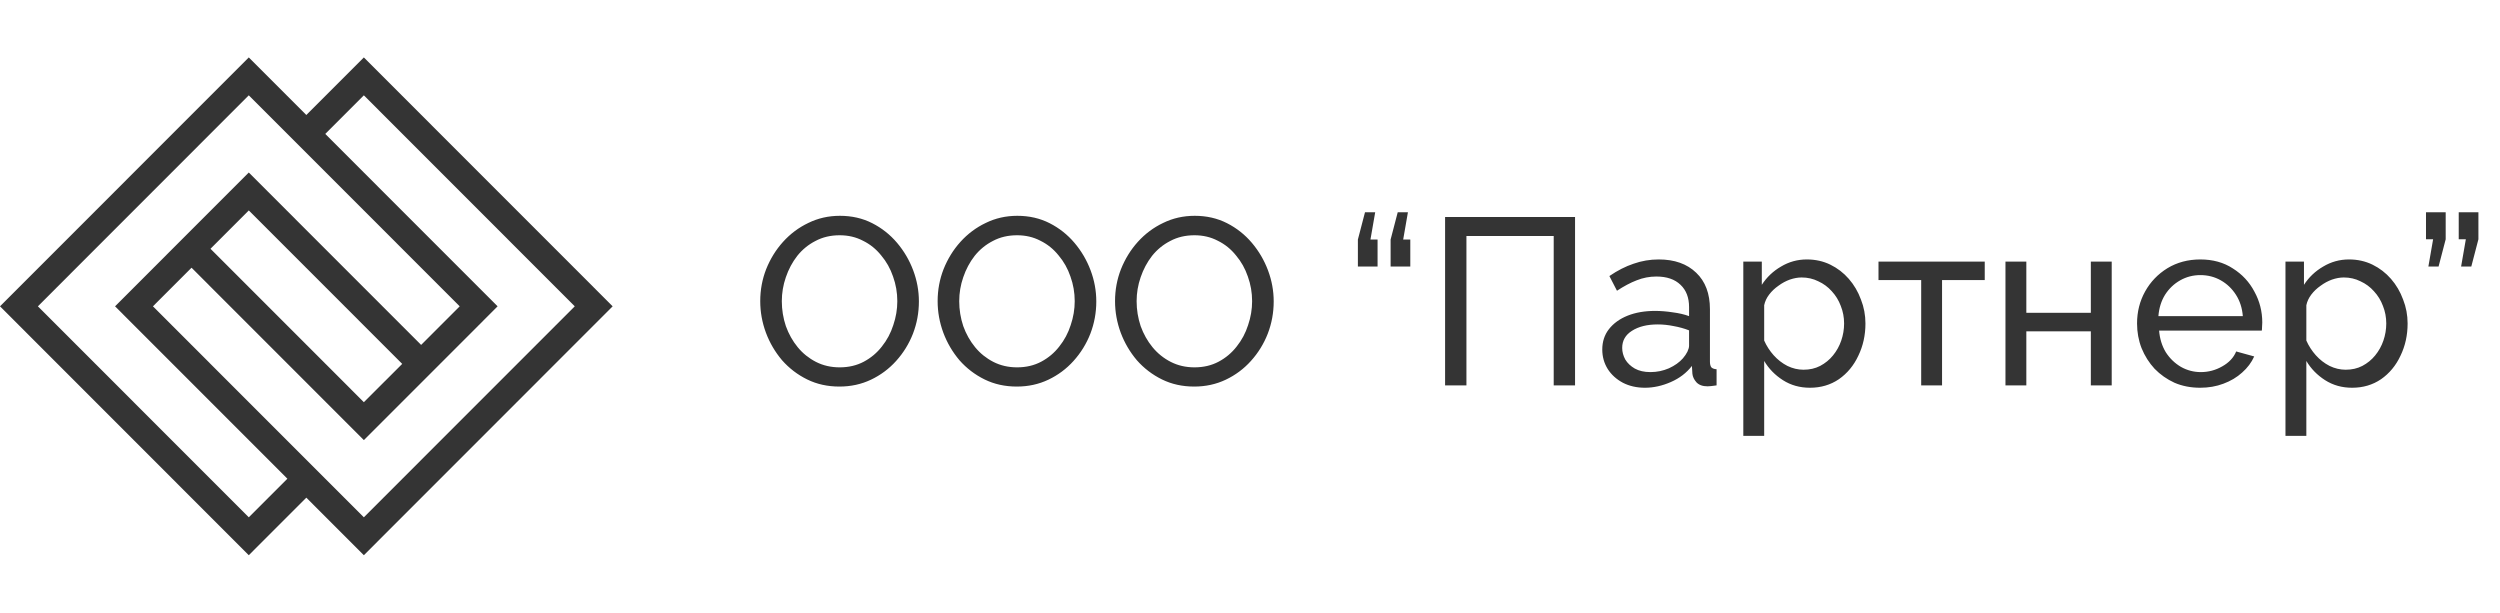
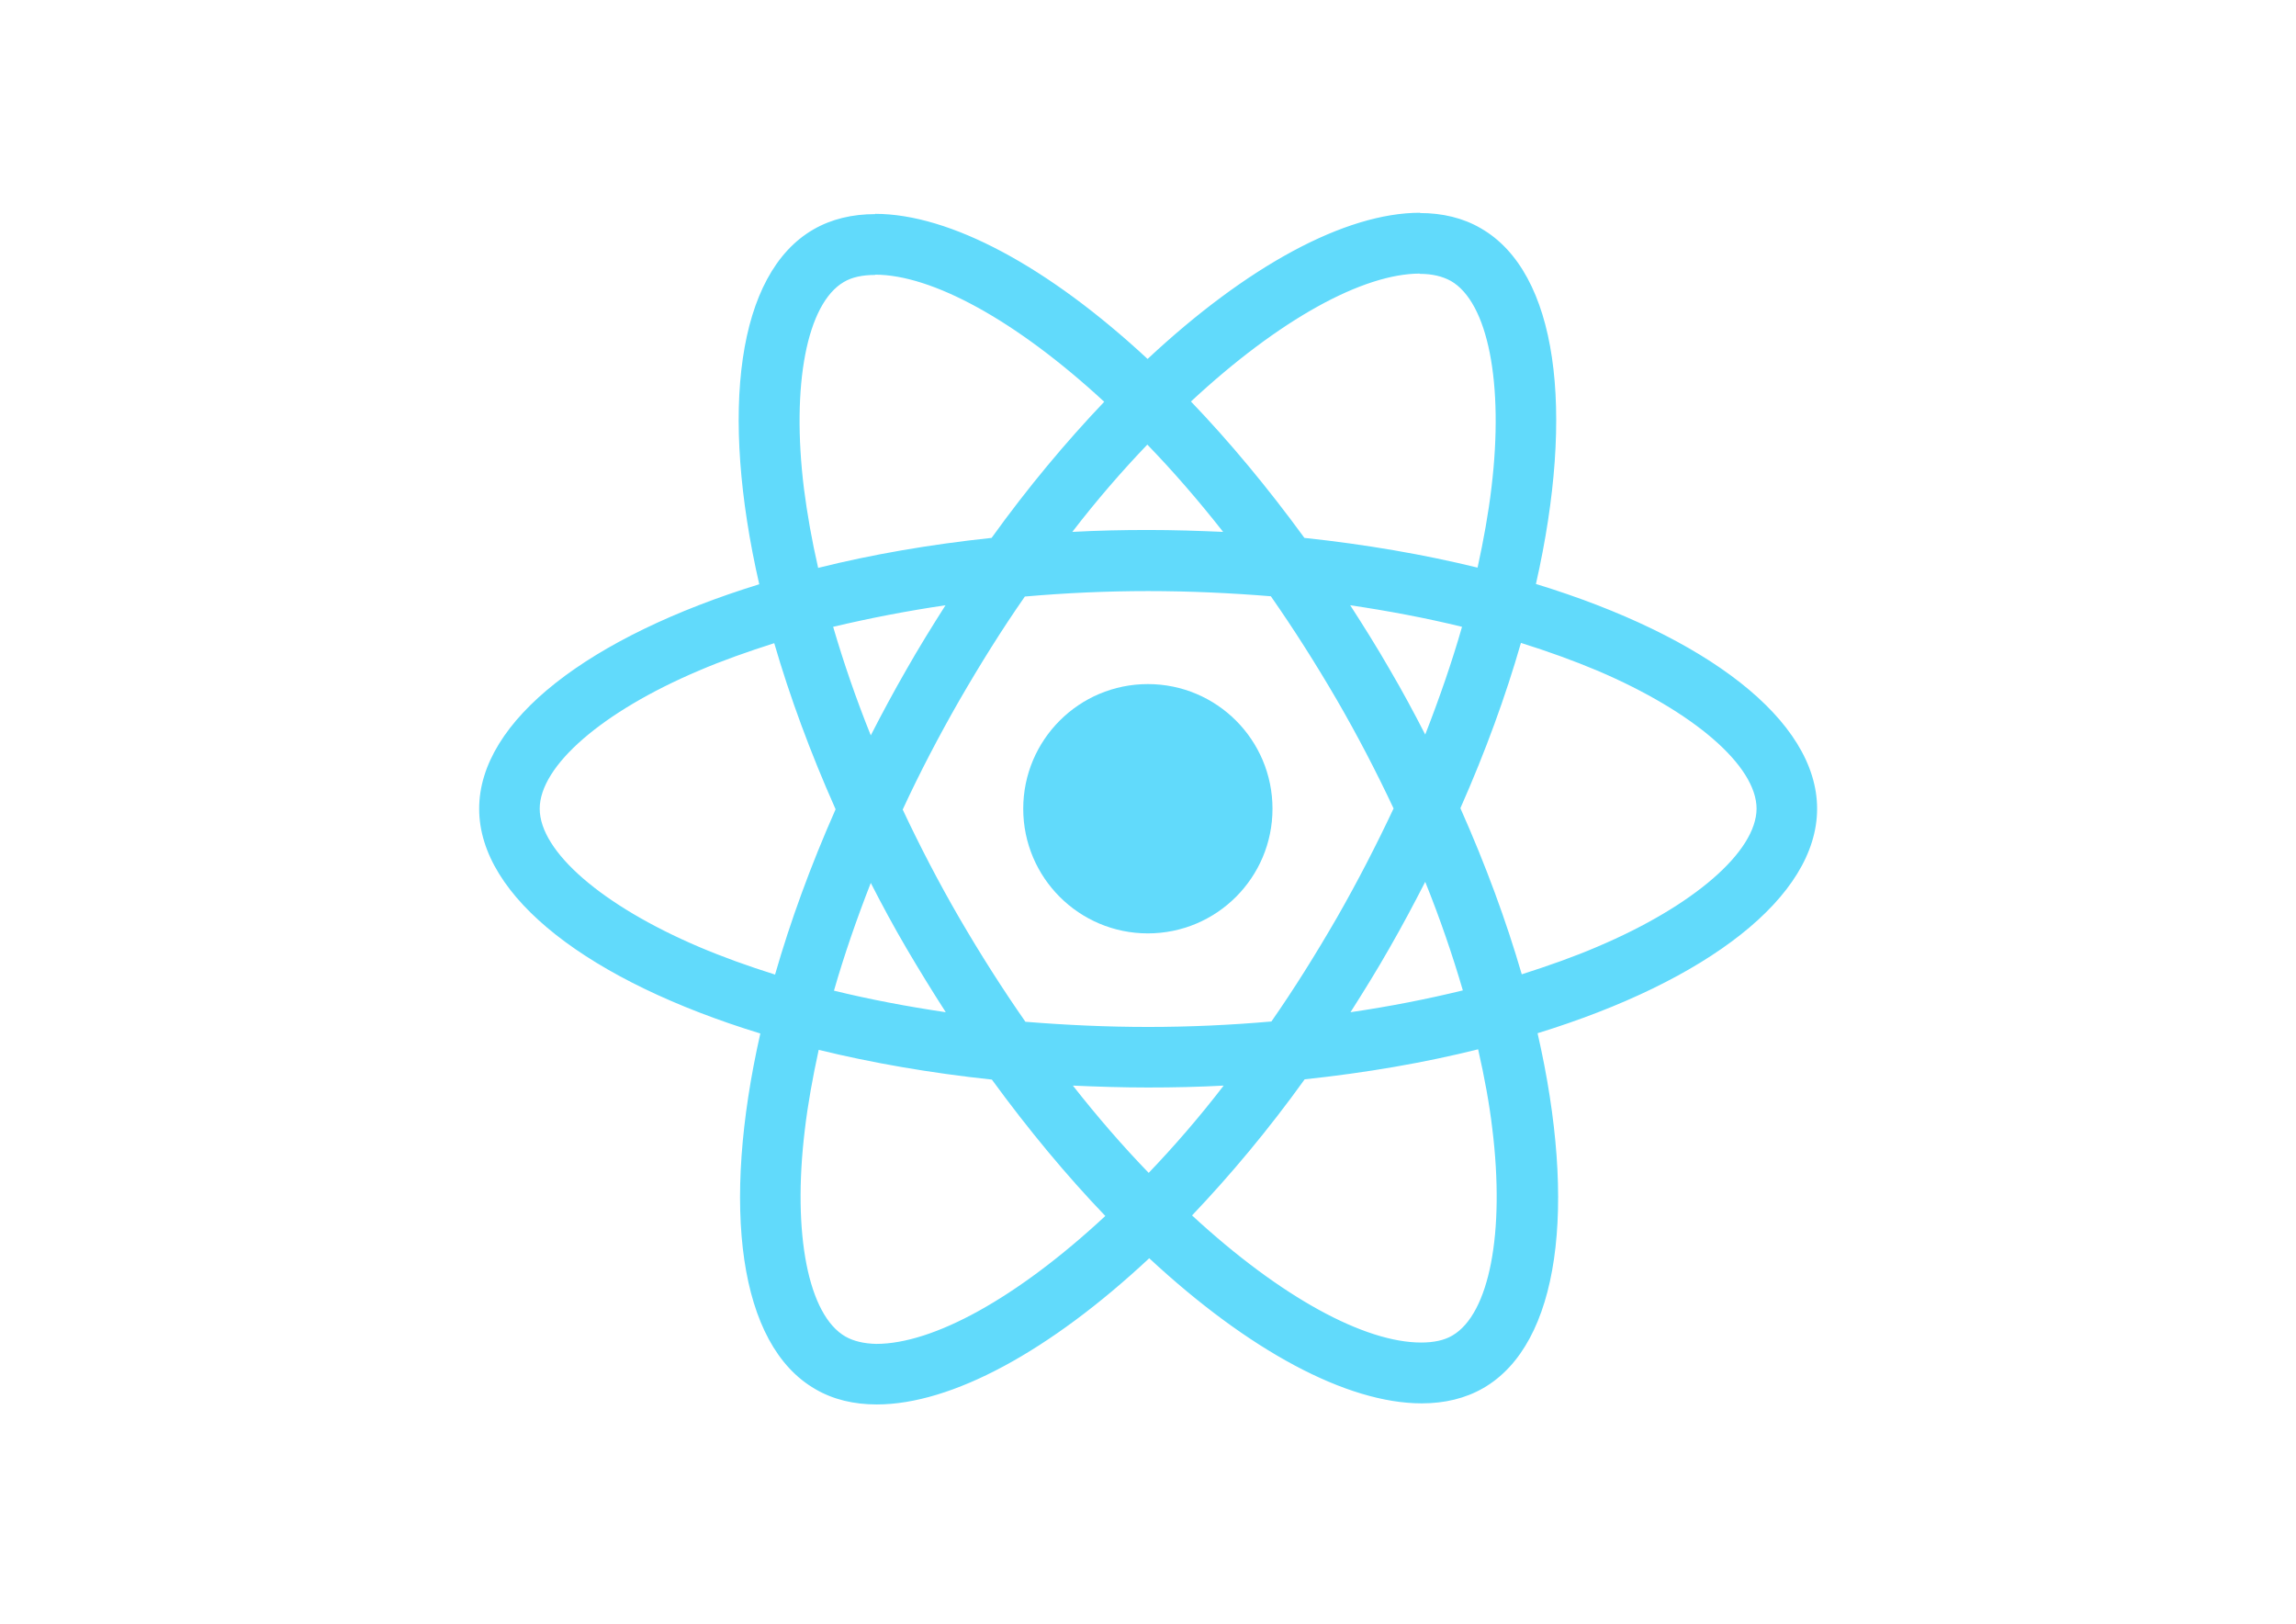
- <svg xmlns="http://www.w3.org/2000/svg" width="253" height="62" viewBox="0 0 253 62" fill="none">
-   <path d="M36.822 5.812L31 11.637L25.177 5.812L0 31L25.177 56.188L31 50.363L36.822 56.188L62 31L36.822 5.812ZM25.177 52.351L3.835 31L25.177 9.647L46.521 31L42.617 34.905L27.095 19.376L25.177 17.458L23.259 19.376L19.381 23.256L11.644 31L29.082 48.445L25.177 52.351ZM40.702 36.824L36.823 40.703L21.301 25.176L25.178 21.296L40.702 36.824ZM32.916 48.445L15.478 31L19.383 27.094L34.905 42.622L36.823 44.539L38.741 42.622L48.44 32.919L50.356 31L48.44 29.082L32.918 13.553L36.823 9.647L58.165 31L36.822 52.351L32.916 48.445Z" fill="#343434" />
-   <path d="M84.952 39.12C83.752 39.12 82.664 38.88 81.688 38.4C80.712 37.92 79.864 37.272 79.144 36.456C78.44 35.624 77.896 34.696 77.512 33.672C77.128 32.632 76.936 31.568 76.936 30.48C76.936 29.344 77.136 28.264 77.536 27.24C77.952 26.2 78.52 25.28 79.24 24.48C79.976 23.664 80.832 23.024 81.808 22.56C82.784 22.08 83.848 21.84 85 21.84C86.2 21.84 87.288 22.088 88.264 22.584C89.24 23.08 90.08 23.744 90.784 24.576C91.488 25.408 92.032 26.336 92.416 27.36C92.8 28.384 92.992 29.432 92.992 30.504C92.992 31.64 92.792 32.728 92.392 33.768C91.992 34.792 91.424 35.712 90.688 36.528C89.968 37.328 89.12 37.96 88.144 38.424C87.168 38.888 86.104 39.12 84.952 39.12ZM79.12 30.48C79.12 31.344 79.256 32.184 79.528 33C79.816 33.8 80.216 34.512 80.728 35.136C81.24 35.76 81.856 36.256 82.576 36.624C83.296 36.992 84.096 37.176 84.976 37.176C85.888 37.176 86.704 36.984 87.424 36.6C88.144 36.216 88.752 35.704 89.248 35.064C89.76 34.424 90.144 33.704 90.4 32.904C90.672 32.104 90.808 31.296 90.808 30.48C90.808 29.616 90.664 28.784 90.376 27.984C90.104 27.184 89.704 26.472 89.176 25.848C88.664 25.208 88.048 24.712 87.328 24.36C86.624 23.992 85.84 23.808 84.976 23.808C84.064 23.808 83.248 24 82.528 24.384C81.808 24.752 81.192 25.256 80.68 25.896C80.184 26.536 79.8 27.256 79.528 28.056C79.256 28.84 79.12 29.648 79.12 30.48ZM102.905 39.12C101.705 39.12 100.617 38.88 99.641 38.4C98.665 37.92 97.817 37.272 97.097 36.456C96.393 35.624 95.849 34.696 95.465 33.672C95.081 32.632 94.889 31.568 94.889 30.48C94.889 29.344 95.089 28.264 95.489 27.24C95.905 26.2 96.473 25.28 97.193 24.48C97.929 23.664 98.785 23.024 99.761 22.56C100.737 22.08 101.801 21.84 102.953 21.84C104.153 21.84 105.241 22.088 106.217 22.584C107.193 23.08 108.033 23.744 108.737 24.576C109.441 25.408 109.985 26.336 110.369 27.36C110.753 28.384 110.945 29.432 110.945 30.504C110.945 31.64 110.745 32.728 110.345 33.768C109.945 34.792 109.377 35.712 108.641 36.528C107.921 37.328 107.073 37.96 106.097 38.424C105.121 38.888 104.057 39.12 102.905 39.12ZM97.073 30.48C97.073 31.344 97.209 32.184 97.481 33C97.769 33.8 98.169 34.512 98.681 35.136C99.193 35.76 99.809 36.256 100.529 36.624C101.249 36.992 102.049 37.176 102.929 37.176C103.841 37.176 104.657 36.984 105.377 36.6C106.097 36.216 106.705 35.704 107.201 35.064C107.713 34.424 108.097 33.704 108.353 32.904C108.625 32.104 108.761 31.296 108.761 30.48C108.761 29.616 108.617 28.784 108.329 27.984C108.057 27.184 107.657 26.472 107.129 25.848C106.617 25.208 106.001 24.712 105.281 24.36C104.577 23.992 103.793 23.808 102.929 23.808C102.017 23.808 101.201 24 100.481 24.384C99.761 24.752 99.145 25.256 98.633 25.896C98.137 26.536 97.753 27.256 97.481 28.056C97.209 28.84 97.073 29.648 97.073 30.48ZM120.858 39.12C119.658 39.12 118.57 38.88 117.594 38.4C116.618 37.92 115.77 37.272 115.05 36.456C114.346 35.624 113.802 34.696 113.418 33.672C113.034 32.632 112.842 31.568 112.842 30.48C112.842 29.344 113.042 28.264 113.442 27.24C113.858 26.2 114.426 25.28 115.146 24.48C115.882 23.664 116.738 23.024 117.714 22.56C118.69 22.08 119.754 21.84 120.906 21.84C122.106 21.84 123.194 22.088 124.17 22.584C125.146 23.08 125.986 23.744 126.69 24.576C127.394 25.408 127.938 26.336 128.322 27.36C128.706 28.384 128.898 29.432 128.898 30.504C128.898 31.64 128.698 32.728 128.298 33.768C127.898 34.792 127.33 35.712 126.594 36.528C125.874 37.328 125.026 37.96 124.05 38.424C123.074 38.888 122.01 39.12 120.858 39.12ZM115.026 30.48C115.026 31.344 115.162 32.184 115.434 33C115.722 33.8 116.122 34.512 116.634 35.136C117.146 35.76 117.762 36.256 118.482 36.624C119.202 36.992 120.002 37.176 120.882 37.176C121.794 37.176 122.61 36.984 123.33 36.6C124.05 36.216 124.658 35.704 125.154 35.064C125.666 34.424 126.05 33.704 126.306 32.904C126.578 32.104 126.714 31.296 126.714 30.48C126.714 29.616 126.57 28.784 126.282 27.984C126.01 27.184 125.61 26.472 125.082 25.848C124.57 25.208 123.954 24.712 123.234 24.36C122.53 23.992 121.746 23.808 120.882 23.808C119.97 23.808 119.154 24 118.434 24.384C117.714 24.752 117.098 25.256 116.586 25.896C116.09 26.536 115.706 27.256 115.434 28.056C115.162 28.84 115.026 29.648 115.026 30.48ZM139.17 21.48L138.69 24.24H139.41V26.976H137.418V24.24L138.138 21.48H139.17ZM142.482 21.48L142.002 24.24H142.722V26.976H140.73V24.24L141.45 21.48H142.482ZM146.243 39V21.96H159.395V39H157.235V23.88H148.403V39H146.243ZM162.15 35.376C162.15 34.576 162.374 33.888 162.822 33.312C163.286 32.72 163.918 32.264 164.718 31.944C165.518 31.624 166.446 31.464 167.502 31.464C168.062 31.464 168.654 31.512 169.278 31.608C169.902 31.688 170.454 31.816 170.934 31.992V31.08C170.934 30.12 170.646 29.368 170.07 28.824C169.494 28.264 168.678 27.984 167.622 27.984C166.934 27.984 166.27 28.112 165.63 28.368C165.006 28.608 164.342 28.96 163.638 29.424L162.87 27.936C163.686 27.376 164.502 26.96 165.318 26.688C166.134 26.4 166.982 26.256 167.862 26.256C169.462 26.256 170.726 26.704 171.654 27.6C172.582 28.48 173.046 29.712 173.046 31.296V36.6C173.046 36.856 173.094 37.048 173.19 37.176C173.302 37.288 173.478 37.352 173.718 37.368V39C173.51 39.032 173.326 39.056 173.166 39.072C173.022 39.088 172.902 39.096 172.806 39.096C172.31 39.096 171.934 38.96 171.678 38.688C171.438 38.416 171.302 38.128 171.27 37.824L171.222 37.032C170.678 37.736 169.966 38.28 169.086 38.664C168.206 39.048 167.334 39.24 166.47 39.24C165.638 39.24 164.894 39.072 164.238 38.736C163.582 38.384 163.07 37.92 162.702 37.344C162.334 36.752 162.15 36.096 162.15 35.376ZM170.31 36.264C170.502 36.04 170.654 35.816 170.766 35.592C170.878 35.352 170.934 35.152 170.934 34.992V33.432C170.438 33.24 169.918 33.096 169.374 33C168.83 32.888 168.294 32.832 167.766 32.832C166.694 32.832 165.822 33.048 165.15 33.48C164.494 33.896 164.166 34.472 164.166 35.208C164.166 35.608 164.27 36 164.478 36.384C164.702 36.752 165.022 37.056 165.438 37.296C165.87 37.536 166.398 37.656 167.022 37.656C167.678 37.656 168.302 37.528 168.894 37.272C169.486 37 169.958 36.664 170.31 36.264ZM183.167 39.24C182.143 39.24 181.231 38.984 180.431 38.472C179.631 37.96 178.999 37.312 178.535 36.528V44.112H176.423V26.472H178.295V28.824C178.791 28.056 179.439 27.44 180.239 26.976C181.039 26.496 181.911 26.256 182.855 26.256C183.719 26.256 184.511 26.432 185.231 26.784C185.951 27.136 186.575 27.616 187.103 28.224C187.631 28.832 188.039 29.528 188.327 30.312C188.631 31.08 188.783 31.888 188.783 32.736C188.783 33.92 188.543 35.008 188.063 36C187.599 36.992 186.943 37.784 186.095 38.376C185.247 38.952 184.271 39.24 183.167 39.24ZM182.519 37.416C183.143 37.416 183.703 37.288 184.199 37.032C184.711 36.76 185.143 36.408 185.495 35.976C185.863 35.528 186.143 35.024 186.335 34.464C186.527 33.904 186.623 33.328 186.623 32.736C186.623 32.112 186.511 31.52 186.287 30.96C186.079 30.4 185.775 29.904 185.375 29.472C184.991 29.04 184.535 28.704 184.007 28.464C183.495 28.208 182.935 28.08 182.327 28.08C181.943 28.08 181.543 28.152 181.127 28.296C180.727 28.44 180.343 28.648 179.975 28.92C179.607 29.176 179.295 29.472 179.039 29.808C178.783 30.144 178.615 30.504 178.535 30.888V34.464C178.775 35.008 179.095 35.504 179.495 35.952C179.895 36.4 180.359 36.76 180.887 37.032C181.415 37.288 181.959 37.416 182.519 37.416ZM194.424 39V28.344H190.104V26.472H200.856V28.344H196.536V39H194.424ZM202.953 39V26.472H205.065V31.656H211.593V26.472H213.705V39H211.593V33.528H205.065V39H202.953ZM222.654 39.24C221.71 39.24 220.846 39.072 220.062 38.736C219.294 38.384 218.622 37.912 218.046 37.32C217.486 36.712 217.046 36.016 216.726 35.232C216.422 34.448 216.27 33.616 216.27 32.736C216.27 31.552 216.542 30.472 217.086 29.496C217.63 28.52 218.382 27.736 219.342 27.144C220.318 26.552 221.43 26.256 222.678 26.256C223.942 26.256 225.038 26.56 225.966 27.168C226.91 27.76 227.638 28.544 228.15 29.52C228.678 30.48 228.942 31.52 228.942 32.64C228.942 32.8 228.934 32.96 228.918 33.12C228.918 33.264 228.91 33.376 228.894 33.456H218.502C218.566 34.272 218.79 35 219.174 35.64C219.574 36.264 220.086 36.76 220.71 37.128C221.334 37.48 222.006 37.656 222.726 37.656C223.494 37.656 224.214 37.464 224.886 37.08C225.574 36.696 226.046 36.192 226.302 35.568L228.126 36.072C227.854 36.68 227.446 37.224 226.902 37.704C226.374 38.184 225.742 38.56 225.006 38.832C224.286 39.104 223.502 39.24 222.654 39.24ZM218.43 31.992H226.974C226.91 31.176 226.678 30.456 226.278 29.832C225.878 29.208 225.366 28.72 224.742 28.368C224.118 28.016 223.43 27.84 222.678 27.84C221.942 27.84 221.262 28.016 220.638 28.368C220.014 28.72 219.502 29.208 219.102 29.832C218.718 30.456 218.494 31.176 218.43 31.992ZM238.034 39.24C237.01 39.24 236.098 38.984 235.298 38.472C234.498 37.96 233.866 37.312 233.402 36.528V44.112H231.29V26.472H233.162V28.824C233.658 28.056 234.306 27.44 235.106 26.976C235.906 26.496 236.778 26.256 237.722 26.256C238.586 26.256 239.378 26.432 240.098 26.784C240.818 27.136 241.442 27.616 241.97 28.224C242.498 28.832 242.906 29.528 243.194 30.312C243.498 31.08 243.65 31.888 243.65 32.736C243.65 33.92 243.41 35.008 242.93 36C242.466 36.992 241.81 37.784 240.962 38.376C240.114 38.952 239.138 39.24 238.034 39.24ZM237.386 37.416C238.01 37.416 238.57 37.288 239.066 37.032C239.578 36.76 240.01 36.408 240.362 35.976C240.73 35.528 241.01 35.024 241.202 34.464C241.394 33.904 241.49 33.328 241.49 32.736C241.49 32.112 241.378 31.52 241.154 30.96C240.946 30.4 240.642 29.904 240.242 29.472C239.858 29.04 239.402 28.704 238.874 28.464C238.362 28.208 237.802 28.08 237.194 28.08C236.81 28.08 236.41 28.152 235.994 28.296C235.594 28.44 235.21 28.648 234.842 28.92C234.474 29.176 234.162 29.472 233.906 29.808C233.65 30.144 233.482 30.504 233.402 30.888V34.464C233.642 35.008 233.962 35.504 234.362 35.952C234.762 36.4 235.226 36.76 235.754 37.032C236.282 37.288 236.826 37.416 237.386 37.416ZM245.751 26.976L246.231 24.216H245.511V21.48H247.503V24.216L246.783 26.976H245.751ZM249.063 26.976L249.543 24.216H248.823V21.48H250.815V24.216L250.095 26.976H249.063Z" fill="#343434" />
+ <svg xmlns="http://www.w3.org/2000/svg" viewBox="0 0 841.9 595.3">
+   <g fill="#61DAFB">
+     <path d="M666.3 296.5c0-32.5-40.7-63.3-103.1-82.4 14.4-63.6 8-114.2-20.2-130.4-6.5-3.8-14.1-5.6-22.4-5.6v22.3c4.6 0 8.3.9 11.4 2.6 13.6 7.8 19.5 37.5 14.9 75.7-1.1 9.4-2.9 19.3-5.1 29.4-19.6-4.8-41-8.5-63.5-10.9-13.5-18.5-27.5-35.3-41.6-50 32.6-30.3 63.2-46.9 84-46.9V78c-27.5 0-63.5 19.6-99.9 53.6-36.4-33.8-72.4-53.2-99.9-53.2v22.3c20.7 0 51.4 16.5 84 46.6-14 14.7-28 31.4-41.3 49.9-22.6 2.4-44 6.1-63.6 11-2.3-10-4-19.7-5.2-29-4.7-38.2 1.1-67.9 14.6-75.8 3-1.8 6.9-2.6 11.5-2.6V78.5c-8.4 0-16 1.8-22.6 5.6-28.1 16.2-34.4 66.7-19.9 130.1-62.2 19.2-102.7 49.9-102.7 82.3 0 32.5 40.7 63.3 103.1 82.4-14.4 63.6-8 114.2 20.2 130.4 6.5 3.8 14.1 5.6 22.5 5.6 27.5 0 63.5-19.6 99.9-53.6 36.4 33.8 72.4 53.2 99.9 53.2 8.4 0 16-1.8 22.6-5.6 28.1-16.2 34.4-66.7 19.9-130.1 62-19.1 102.5-49.9 102.5-82.3zm-130.2-66.7c-3.7 12.9-8.3 26.2-13.5 39.5-4.1-8-8.4-16-13.1-24-4.6-8-9.5-15.8-14.4-23.4 14.2 2.1 27.9 4.7 41 7.9zm-45.8 106.5c-7.8 13.5-15.8 26.3-24.1 38.2-14.9 1.3-30 2-45.2 2-15.1 0-30.2-.7-45-1.9-8.3-11.9-16.4-24.6-24.2-38-7.6-13.1-14.5-26.4-20.8-39.8 6.2-13.4 13.2-26.8 20.7-39.9 7.8-13.5 15.8-26.3 24.1-38.2 14.9-1.3 30-2 45.2-2 15.1 0 30.2.7 45 1.9 8.3 11.9 16.4 24.6 24.2 38 7.6 13.1 14.5 26.4 20.8 39.8-6.3 13.4-13.2 26.8-20.7 39.9zm32.3-13c5.4 13.4 10 26.8 13.8 39.8-13.1 3.2-26.9 5.9-41.2 8 4.9-7.7 9.8-15.6 14.4-23.7 4.6-8 8.9-16.1 13-24.1zM421.2 430c-9.3-9.6-18.6-20.3-27.8-32 9 .4 18.2.7 27.5.7 9.4 0 18.7-.2 27.8-.7-9 11.7-18.3 22.4-27.5 32zm-74.4-58.9c-14.2-2.1-27.9-4.7-41-7.9 3.7-12.9 8.3-26.2 13.5-39.5 4.1 8 8.4 16 13.1 24 4.7 8 9.5 15.8 14.4 23.4zM420.7 163c9.3 9.6 18.6 20.3 27.8 32-9-.4-18.2-.7-27.5-.7-9.4 0-18.7.2-27.8.7 9-11.7 18.3-22.4 27.5-32zm-74 58.9c-4.9 7.7-9.8 15.6-14.4 23.7-4.6 8-8.9 16-13 24-5.4-13.4-10-26.8-13.8-39.8 13.1-3.1 26.9-5.8 41.2-7.9zm-90.5 125.2c-35.4-15.1-58.3-34.9-58.3-50.6 0-15.7 22.9-35.6 58.3-50.6 8.6-3.7 18-7 27.7-10.1 5.7 19.6 13.2 40 22.5 60.9-9.2 20.8-16.6 41.1-22.2 60.6-9.9-3.1-19.3-6.5-28-10.2zM310 490c-13.6-7.8-19.5-37.5-14.9-75.7 1.1-9.4 2.9-19.3 5.1-29.4 19.6 4.8 41 8.5 63.5 10.9 13.5 18.5 27.5 35.3 41.6 50-32.6 30.3-63.2 46.9-84 46.9-4.5-.1-8.3-1-11.3-2.7zm237.2-76.2c4.7 38.2-1.1 67.9-14.6 75.8-3 1.8-6.9 2.6-11.5 2.6-20.7 0-51.4-16.5-84-46.6 14-14.7 28-31.4 41.3-49.9 22.6-2.4 44-6.1 63.6-11 2.3 10.1 4.1 19.8 5.2 29.1zm38.5-66.7c-8.6 3.7-18 7-27.7 10.1-5.7-19.6-13.2-40-22.5-60.9 9.2-20.8 16.6-41.1 22.2-60.6 9.9 3.1 19.3 6.5 28.1 10.2 35.4 15.1 58.3 34.9 58.3 50.6-.1 15.7-23 35.6-58.4 50.6zM320.8 78.4z" />
+     <circle cx="420.9" cy="296.5" r="45.7" />
+     <path d="M520.5 78.1z" />
+   </g>
</svg>
